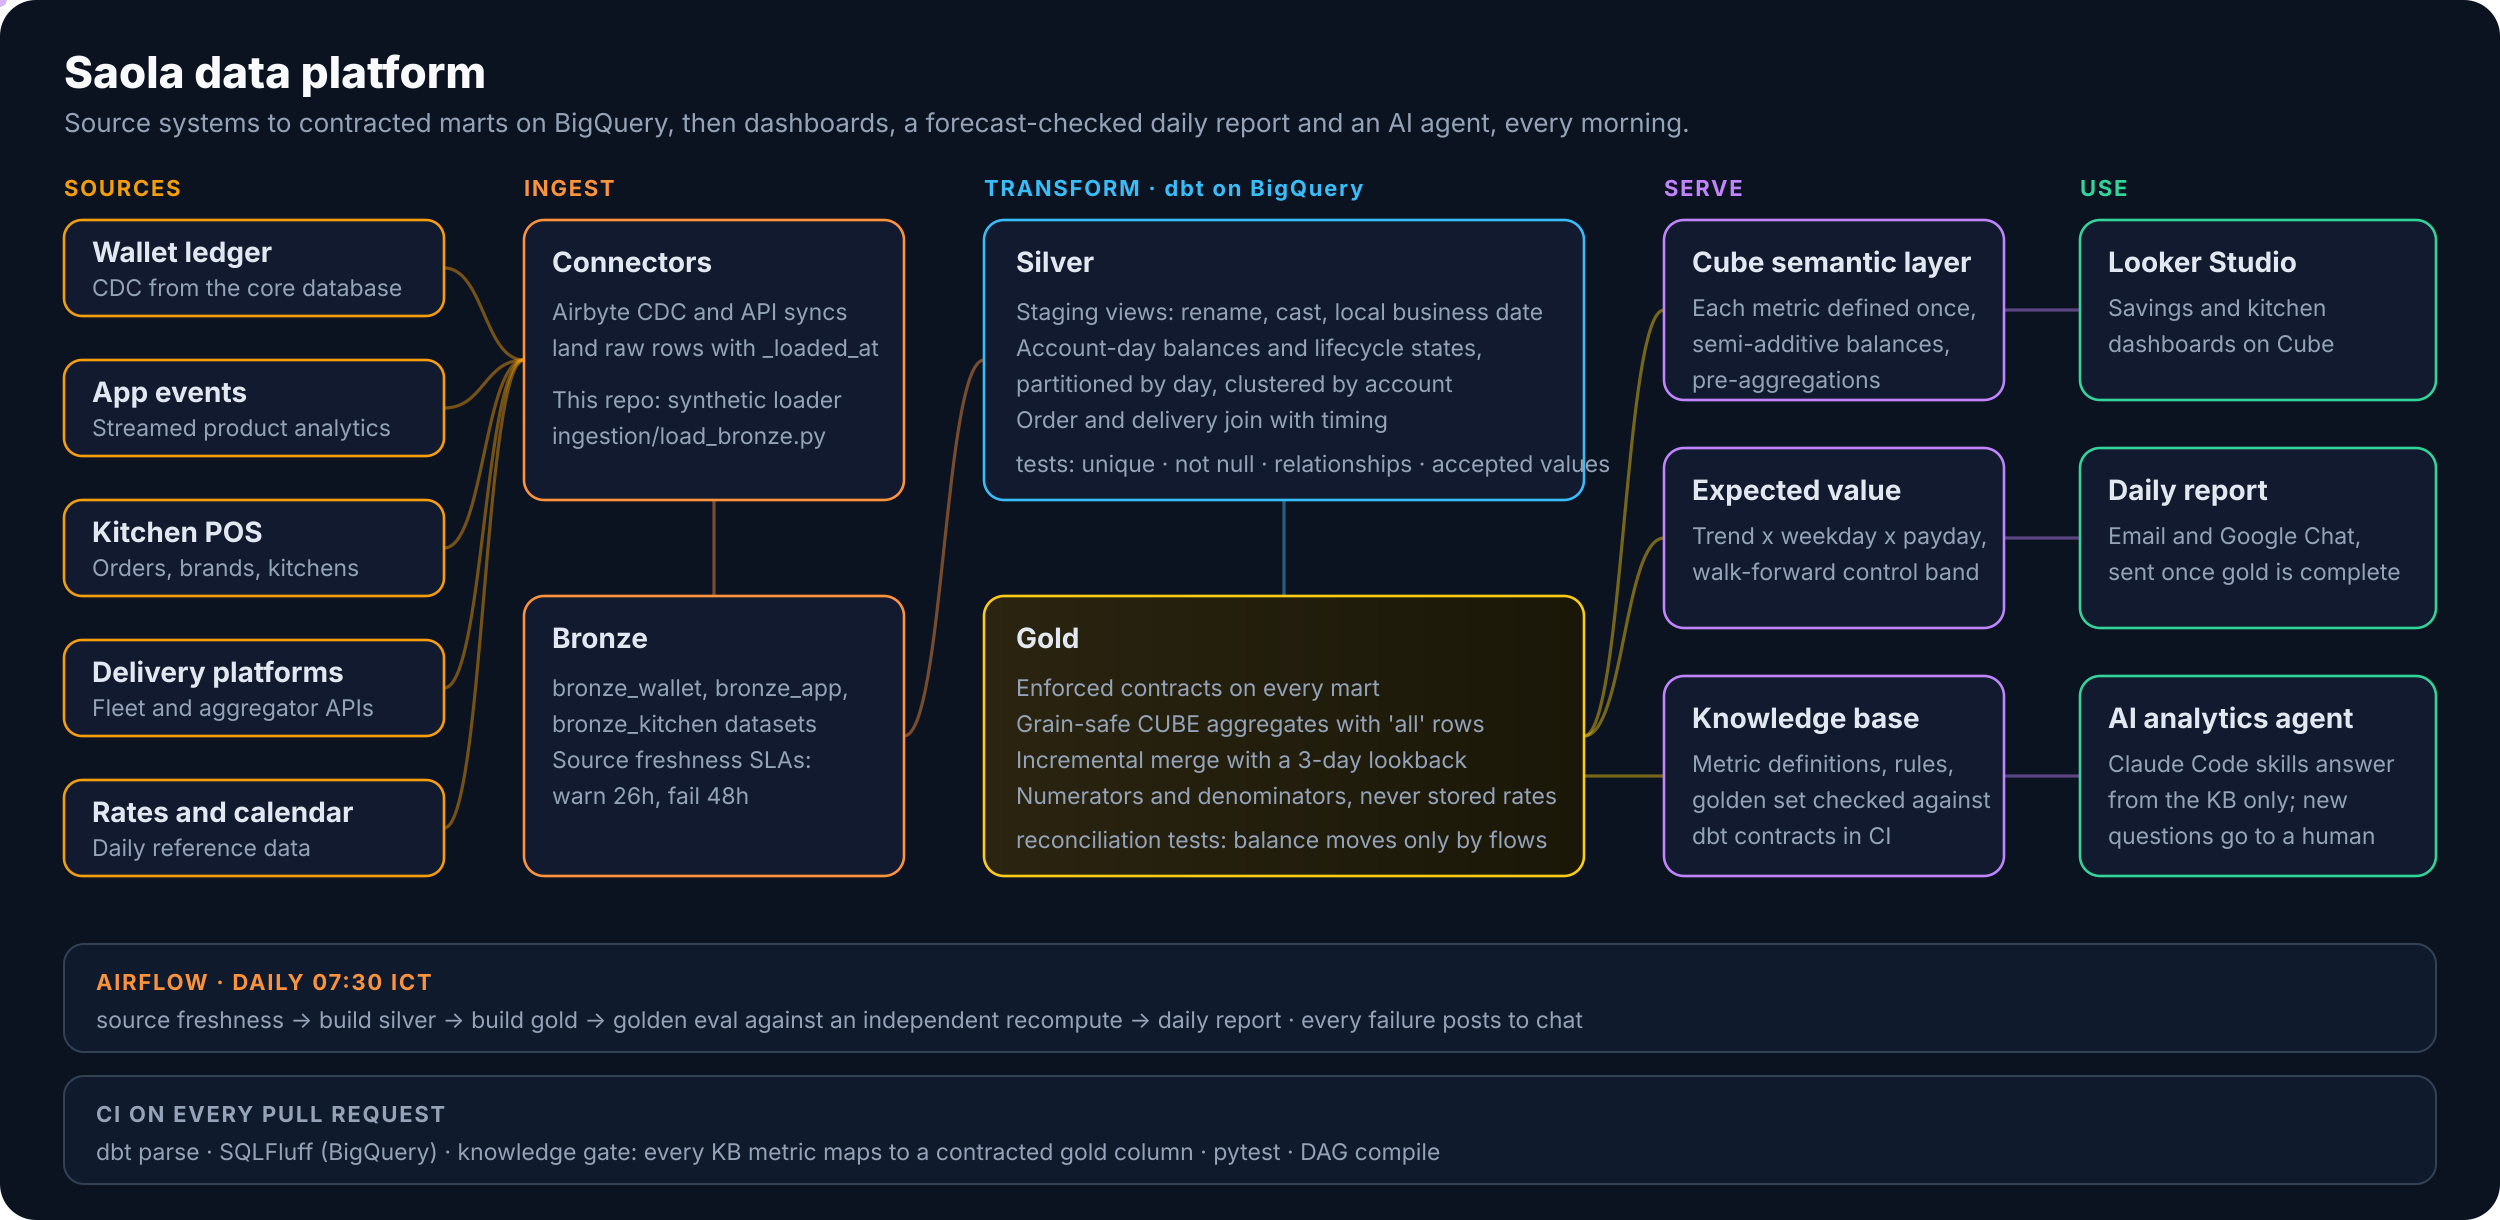
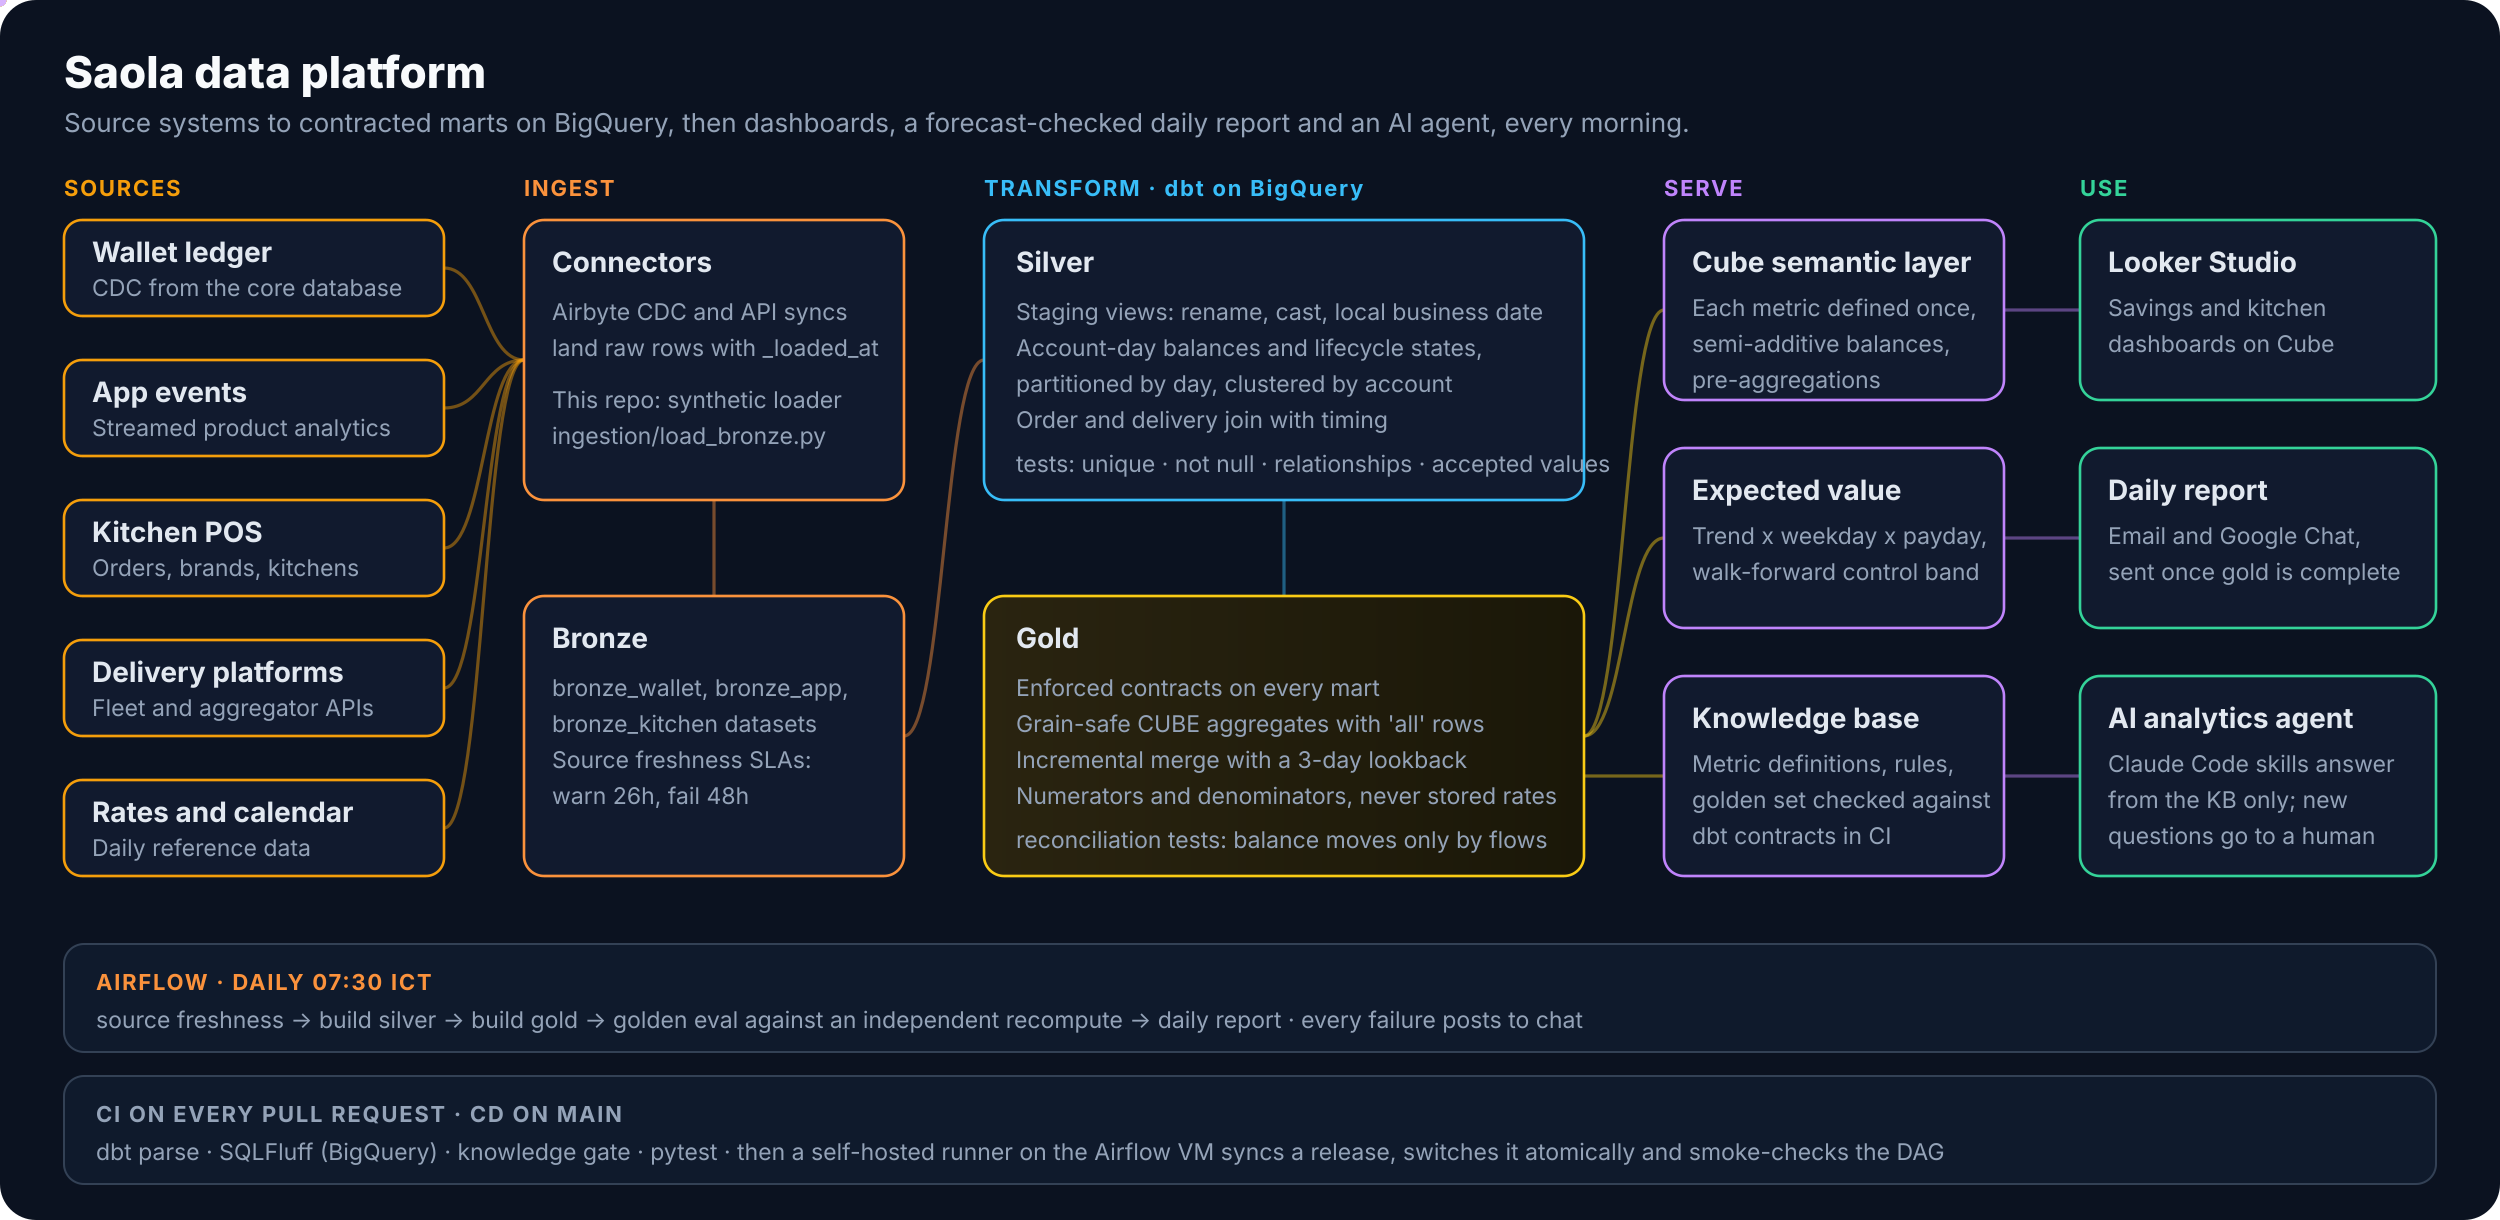
<svg xmlns="http://www.w3.org/2000/svg" viewBox="0 0 1250 610" width="1250" height="610" font-family="Inter, Segoe UI, Arial, sans-serif">
  <defs>
    <linearGradient id="gold" x1="0" x2="1">
      <stop offset="0" stop-color="#2a2410" />
      <stop offset="1" stop-color="#1a1708" />
    </linearGradient>
    <style>
      .box{fill:#111a2e;stroke-width:1.3}
      .t{fill:#e2e8f0;font-size:14px;font-weight:700}
      .s{fill:#94a3b8;font-size:11.5px}
      .h{font-size:11px;font-weight:700;letter-spacing:.08em}
      .flow{fill:none;stroke-width:1.6;stroke-opacity:.45}
    </style>
  </defs>
  <rect width="1250" height="610" rx="18" fill="#0b1220" />
  <text x="32" y="44" fill="#f8fafc" font-size="22" font-weight="800">Saola data platform</text>
  <text x="32" y="66" fill="#94a3b8" font-size="13">Source systems to contracted marts on BigQuery, then dashboards, a forecast-checked daily report and an AI agent, every morning.</text>
  <text x="32" y="98" class="h" fill="#f59e0b">SOURCES</text>
  <text x="262" y="98" class="h" fill="#fb923c">INGEST</text>
  <text x="492" y="98" class="h" fill="#38bdf8">TRANSFORM · dbt on BigQuery</text>
  <text x="832" y="98" class="h" fill="#c084fc">SERVE</text>
  <text x="1040" y="98" class="h" fill="#34d399">USE</text>
  <path id="p1" class="flow" stroke="#f59e0b" d="M222,134 C242,134 242,180 262,180" />
  <path id="p2" class="flow" stroke="#f59e0b" d="M222,204 C242,204 242,180 262,180" />
  <path id="p3" class="flow" stroke="#f59e0b" d="M222,274 C242,274 242,180 262,180" />
  <path id="p4" class="flow" stroke="#f59e0b" d="M222,344 C242,344 242,180 262,180" />
  <path id="p5" class="flow" stroke="#f59e0b" d="M222,414 C242,414 242,180 262,180" />
  <path id="p6" class="flow" stroke="#fb923c" d="M357,250 L357,298" />
  <path id="p7" class="flow" stroke="#fb923c" d="M452,368 C472,368 472,180 492,180" />
  <path id="p8" class="flow" stroke="#38bdf8" d="M642,250 L642,298" />
  <path id="p9" class="flow" stroke="#facc15" d="M792,368 C812,368 812,155 832,155" />
  <path id="p10" class="flow" stroke="#facc15" d="M792,368 C812,368 812,269 832,269" />
  <path id="p11" class="flow" stroke="#facc15" d="M792,388 L832,388" />
  <path id="p12" class="flow" stroke="#c084fc" d="M1002,155 L1040,155" />
  <path id="p13" class="flow" stroke="#c084fc" d="M1002,269 L1040,269" />
  <path id="p14" class="flow" stroke="#c084fc" d="M1002,388 L1040,388" />
  <g>
    <circle r="3.2" fill="#fbbf24">
      <animateMotion dur="2.4s" repeatCount="indefinite">
        <mpath href="#p1" />
      </animateMotion>
    </circle>
    <circle r="3.2" fill="#fbbf24">
      <animateMotion dur="2.4s" begin=".4s" repeatCount="indefinite">
        <mpath href="#p2" />
      </animateMotion>
    </circle>
    <circle r="3.2" fill="#fbbf24">
      <animateMotion dur="2.4s" begin=".8s" repeatCount="indefinite">
        <mpath href="#p3" />
      </animateMotion>
    </circle>
    <circle r="3.2" fill="#fbbf24">
      <animateMotion dur="2.4s" begin="1.2s" repeatCount="indefinite">
        <mpath href="#p4" />
      </animateMotion>
    </circle>
    <circle r="3.2" fill="#fbbf24">
      <animateMotion dur="2.4s" begin="1.6s" repeatCount="indefinite">
        <mpath href="#p5" />
      </animateMotion>
    </circle>
    <circle r="3.2" fill="#fdba74">
      <animateMotion dur="1.2s" repeatCount="indefinite">
        <mpath href="#p6" />
      </animateMotion>
    </circle>
    <circle r="3.2" fill="#fdba74">
      <animateMotion dur="2s" begin=".3s" repeatCount="indefinite">
        <mpath href="#p7" />
      </animateMotion>
    </circle>
    <circle r="3.2" fill="#7dd3fc">
      <animateMotion dur="1.2s" begin=".6s" repeatCount="indefinite">
        <mpath href="#p8" />
      </animateMotion>
    </circle>
    <circle r="3.2" fill="#fde047">
      <animateMotion dur="2s" begin=".2s" repeatCount="indefinite">
        <mpath href="#p9" />
      </animateMotion>
    </circle>
    <circle r="3.2" fill="#fde047">
      <animateMotion dur="1.8s" begin=".7s" repeatCount="indefinite">
        <mpath href="#p10" />
      </animateMotion>
    </circle>
    <circle r="3.2" fill="#fde047">
      <animateMotion dur="1.2s" begin="1.1s" repeatCount="indefinite">
        <mpath href="#p11" />
      </animateMotion>
    </circle>
    <circle r="3.2" fill="#d8b4fe">
      <animateMotion dur="1.1s" begin=".5s" repeatCount="indefinite">
        <mpath href="#p12" />
      </animateMotion>
    </circle>
    <circle r="3.2" fill="#d8b4fe">
      <animateMotion dur="1.1s" begin=".9s" repeatCount="indefinite">
        <mpath href="#p13" />
      </animateMotion>
    </circle>
    <circle r="3.2" fill="#d8b4fe">
      <animateMotion dur="1.1s" begin="1.3s" repeatCount="indefinite">
        <mpath href="#p14" />
      </animateMotion>
    </circle>
  </g>
  <g>
    <rect class="box" stroke="#f59e0b" x="32" y="110" width="190" height="48" rx="9" />
    <text x="46" y="131" class="t">Wallet ledger</text>
    <text x="46" y="148" class="s">CDC from the core database</text>
    <rect class="box" stroke="#f59e0b" x="32" y="180" width="190" height="48" rx="9" />
    <text x="46" y="201" class="t">App events</text>
    <text x="46" y="218" class="s">Streamed product analytics</text>
    <rect class="box" stroke="#f59e0b" x="32" y="250" width="190" height="48" rx="9" />
    <text x="46" y="271" class="t">Kitchen POS</text>
    <text x="46" y="288" class="s">Orders, brands, kitchens</text>
    <rect class="box" stroke="#f59e0b" x="32" y="320" width="190" height="48" rx="9" />
    <text x="46" y="341" class="t">Delivery platforms</text>
    <text x="46" y="358" class="s">Fleet and aggregator APIs</text>
    <rect class="box" stroke="#f59e0b" x="32" y="390" width="190" height="48" rx="9" />
    <text x="46" y="411" class="t">Rates and calendar</text>
    <text x="46" y="428" class="s">Daily reference data</text>
  </g>
  <g>
    <rect class="box" stroke="#fb923c" x="262" y="110" width="190" height="140" rx="10" />
    <text x="276" y="136" class="t">Connectors</text>
    <text x="276" y="160" class="s">Airbyte CDC and API syncs</text>
    <text x="276" y="178" class="s">land raw rows with _loaded_at</text>
    <text x="276" y="204" class="s" fill="#fdba74">This repo: synthetic loader</text>
    <text x="276" y="222" class="s" fill="#fdba74">ingestion/load_bronze.py</text>
    <rect class="box" stroke="#fb923c" x="262" y="298" width="190" height="140" rx="10" />
    <text x="276" y="324" class="t">Bronze</text>
    <text x="276" y="348" class="s">bronze_wallet, bronze_app,</text>
    <text x="276" y="366" class="s">bronze_kitchen datasets</text>
    <text x="276" y="384" class="s">Source freshness SLAs:</text>
    <text x="276" y="402" class="s">warn 26h, fail 48h</text>
  </g>
  <g>
    <rect class="box" stroke="#38bdf8" x="492" y="110" width="300" height="140" rx="10" />
    <text x="508" y="136" class="t">Silver</text>
    <text x="508" y="160" class="s">Staging views: rename, cast, local business date</text>
    <text x="508" y="178" class="s">Account-day balances and lifecycle states,</text>
    <text x="508" y="196" class="s">partitioned by day, clustered by account</text>
    <text x="508" y="214" class="s">Order and delivery join with timing</text>
    <text x="508" y="236" class="s" fill="#7dd3fc">tests: unique · not null · relationships · accepted values</text>
    <rect x="492" y="298" width="300" height="140" rx="10" fill="url(#gold)" stroke="#facc15" stroke-width="1.3" />
    <text x="508" y="324" class="t">Gold</text>
    <text x="508" y="348" class="s">Enforced contracts on every mart</text>
    <text x="508" y="366" class="s">Grain-safe CUBE aggregates with 'all' rows</text>
    <text x="508" y="384" class="s">Incremental merge with a 3-day lookback</text>
    <text x="508" y="402" class="s">Numerators and denominators, never stored rates</text>
    <text x="508" y="424" class="s" fill="#fde047">reconciliation tests: balance moves only by flows</text>
  </g>
  <g>
    <rect class="box" stroke="#c084fc" x="832" y="110" width="170" height="90" rx="10" />
    <text x="846" y="136" class="t">Cube semantic layer</text>
    <text x="846" y="158" class="s">Each metric defined once,</text>
    <text x="846" y="176" class="s">semi-additive balances,</text>
    <text x="846" y="194" class="s">pre-aggregations</text>
    <rect class="box" stroke="#c084fc" x="832" y="224" width="170" height="90" rx="10" />
    <text x="846" y="250" class="t">Expected value</text>
    <text x="846" y="272" class="s">Trend x weekday x payday,</text>
    <text x="846" y="290" class="s">walk-forward control band</text>
    <rect class="box" stroke="#c084fc" x="832" y="338" width="170" height="100" rx="10" />
    <text x="846" y="364" class="t">Knowledge base</text>
    <text x="846" y="386" class="s">Metric definitions, rules,</text>
    <text x="846" y="404" class="s">golden set checked against</text>
    <text x="846" y="422" class="s">dbt contracts in CI</text>
  </g>
  <g>
    <rect class="box" stroke="#34d399" x="1040" y="110" width="178" height="90" rx="10" />
    <text x="1054" y="136" class="t">Looker Studio</text>
    <text x="1054" y="158" class="s">Savings and kitchen</text>
    <text x="1054" y="176" class="s">dashboards on Cube</text>
    <rect class="box" stroke="#34d399" x="1040" y="224" width="178" height="90" rx="10" />
    <text x="1054" y="250" class="t">Daily report</text>
    <text x="1054" y="272" class="s">Email and Google Chat,</text>
    <text x="1054" y="290" class="s">sent once gold is complete</text>
    <rect class="box" stroke="#34d399" x="1040" y="338" width="178" height="100" rx="10" />
    <text x="1054" y="364" class="t">AI analytics agent</text>
    <text x="1054" y="386" class="s">Claude Code skills answer</text>
    <text x="1054" y="404" class="s">from the KB only; new</text>
    <text x="1054" y="422" class="s">questions go to a human</text>
  </g>
  <rect x="32" y="472" width="1186" height="54" rx="10" fill="#0f1a2c" stroke="#334155" />
  <text x="48" y="495" class="h" fill="#fb923c">AIRFLOW · DAILY 07:30 ICT</text>
  <text x="48" y="514" class="s">source freshness  →  build silver  →  build gold  →  golden eval against an independent recompute  →  daily report  ·  every failure posts to chat</text>
  <rect x="32" y="538" width="1186" height="54" rx="10" fill="#0f1a2c" stroke="#334155" />
-   <text x="48" y="561" class="h" fill="#94a3b8">CI ON EVERY PULL REQUEST</text>
-   <text x="48" y="580" class="s">dbt parse  ·  SQLFluff (BigQuery)  ·  knowledge gate: every KB metric maps to a contracted gold column  ·  pytest  ·  DAG compile</text>
+   <text x="48" y="561" class="h" fill="#94a3b8">CI ON EVERY PULL REQUEST · CD ON MAIN</text>
+   <text x="48" y="580" class="s">dbt parse  ·  SQLFluff (BigQuery)  ·  knowledge gate  ·  pytest  ·  then a self-hosted runner on the Airflow VM syncs a release, switches it atomically and smoke-checks the DAG</text>
</svg>
